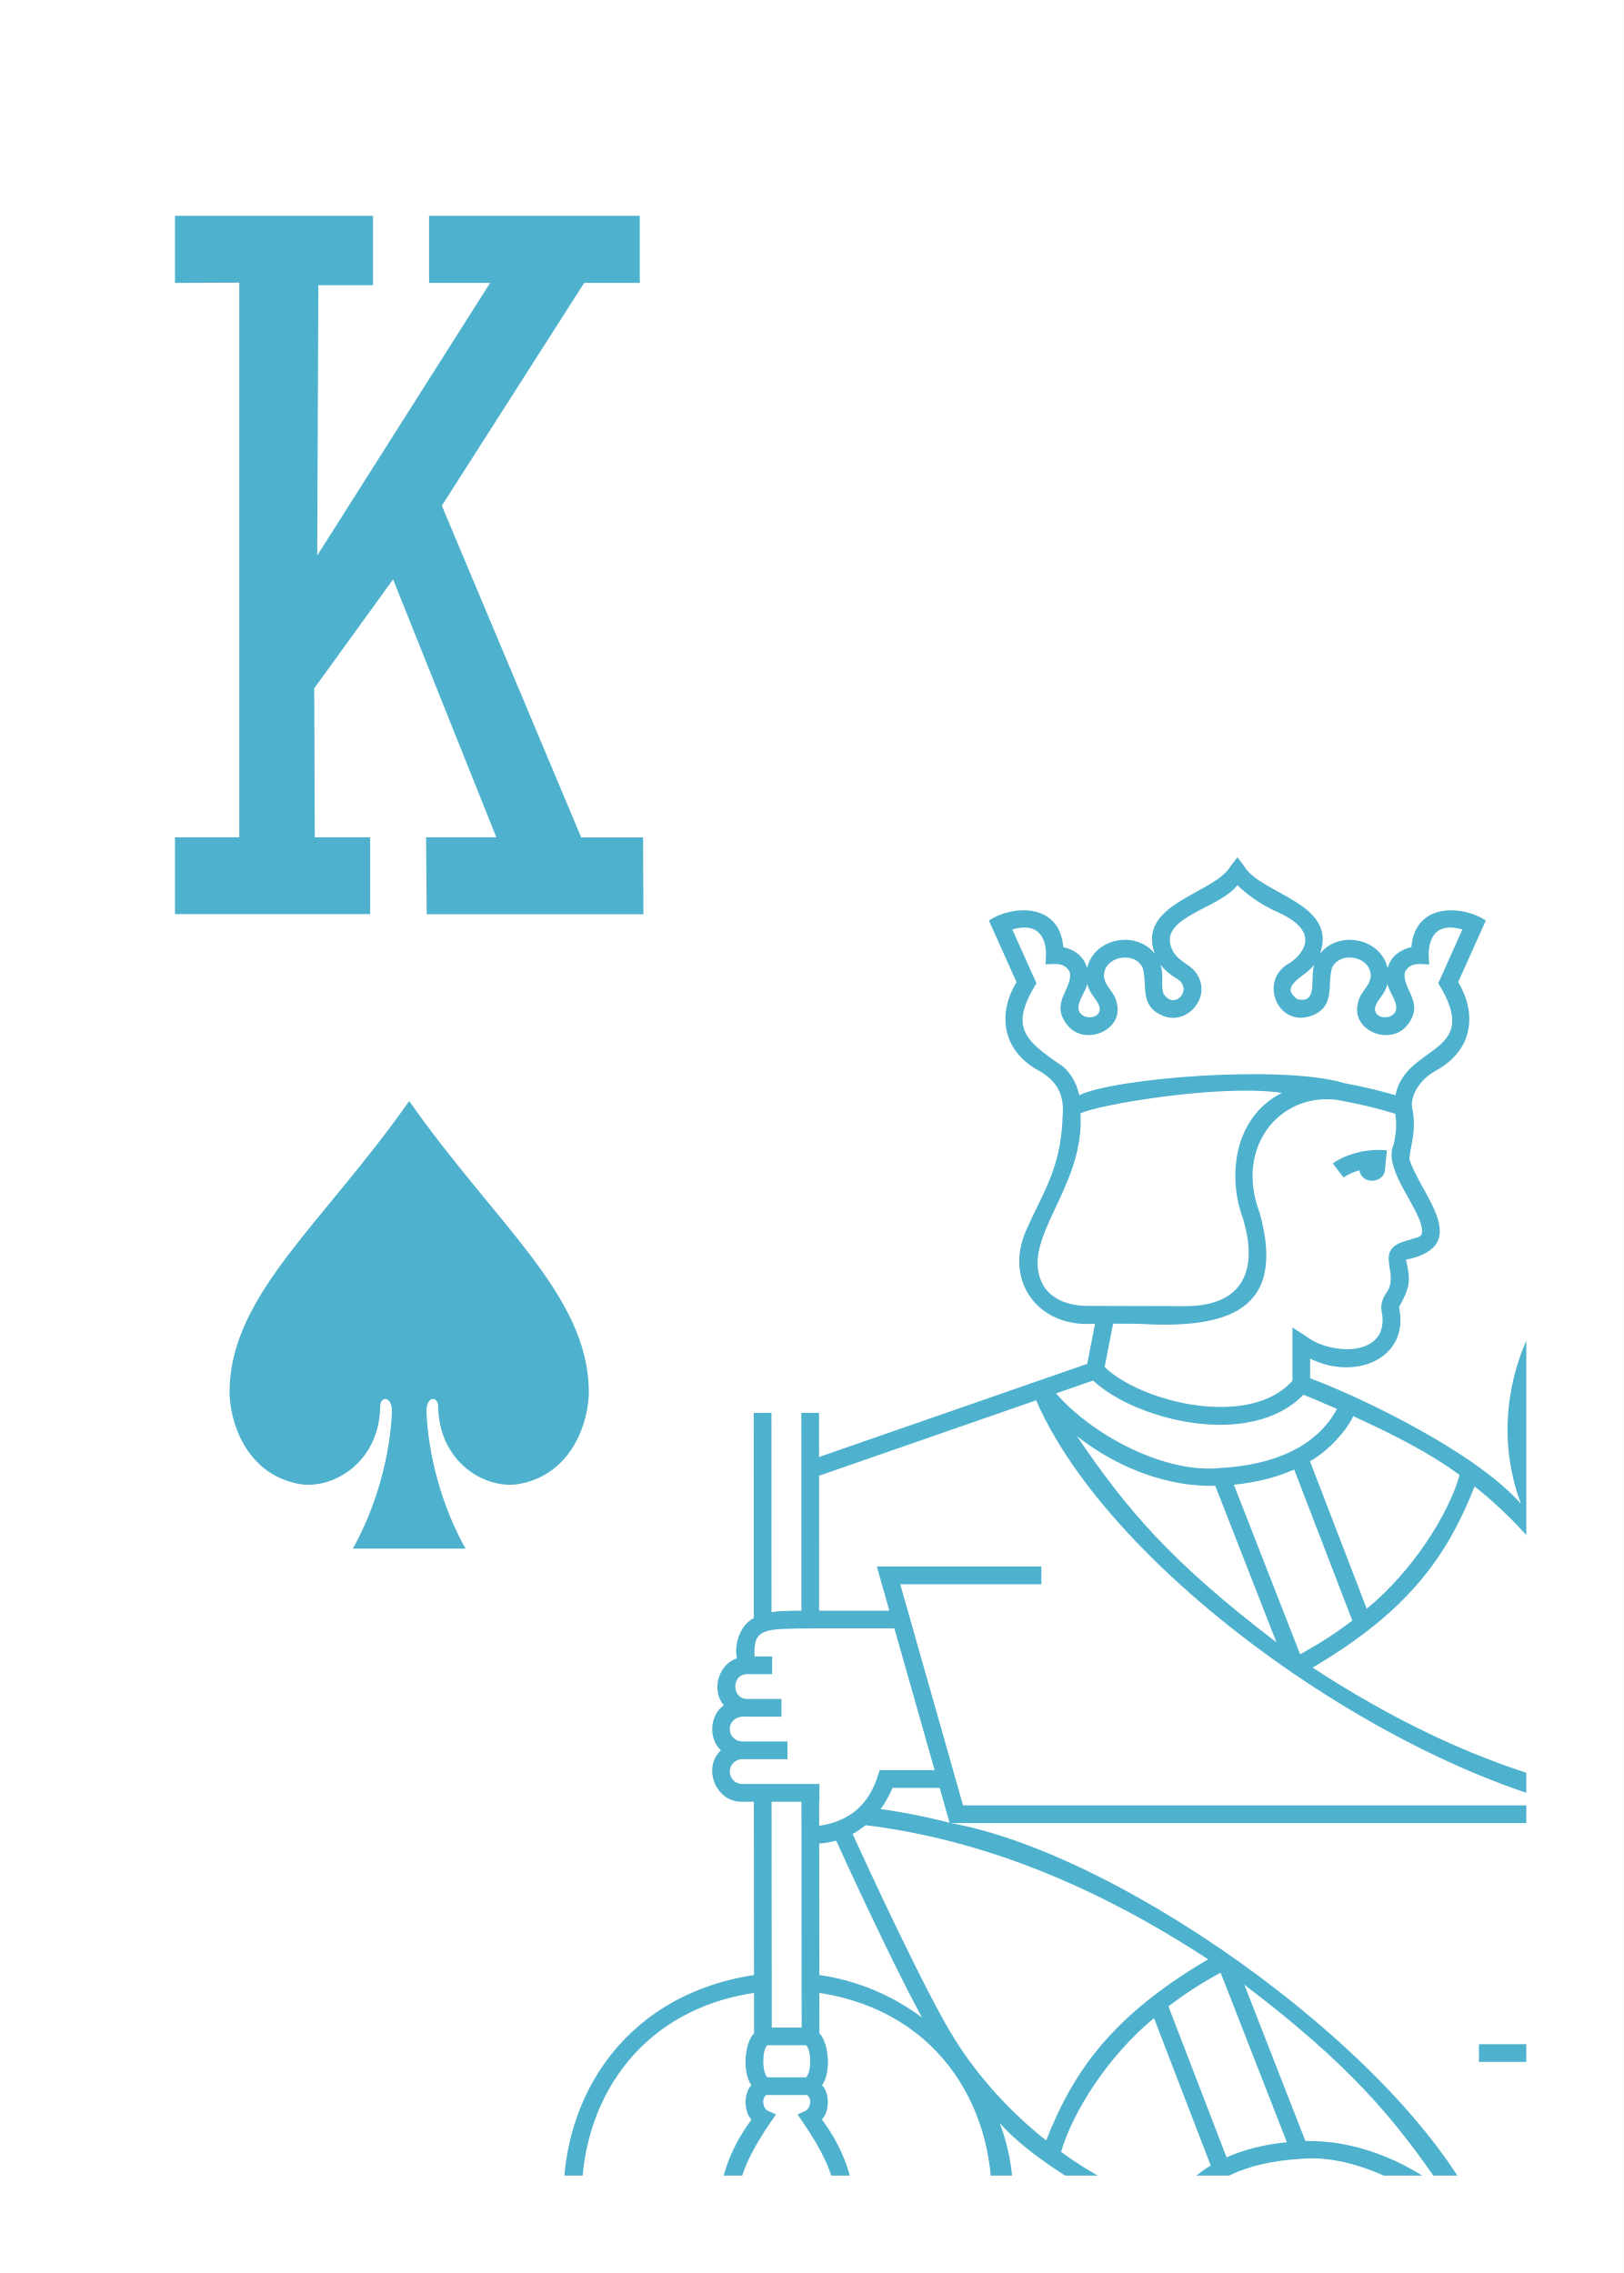
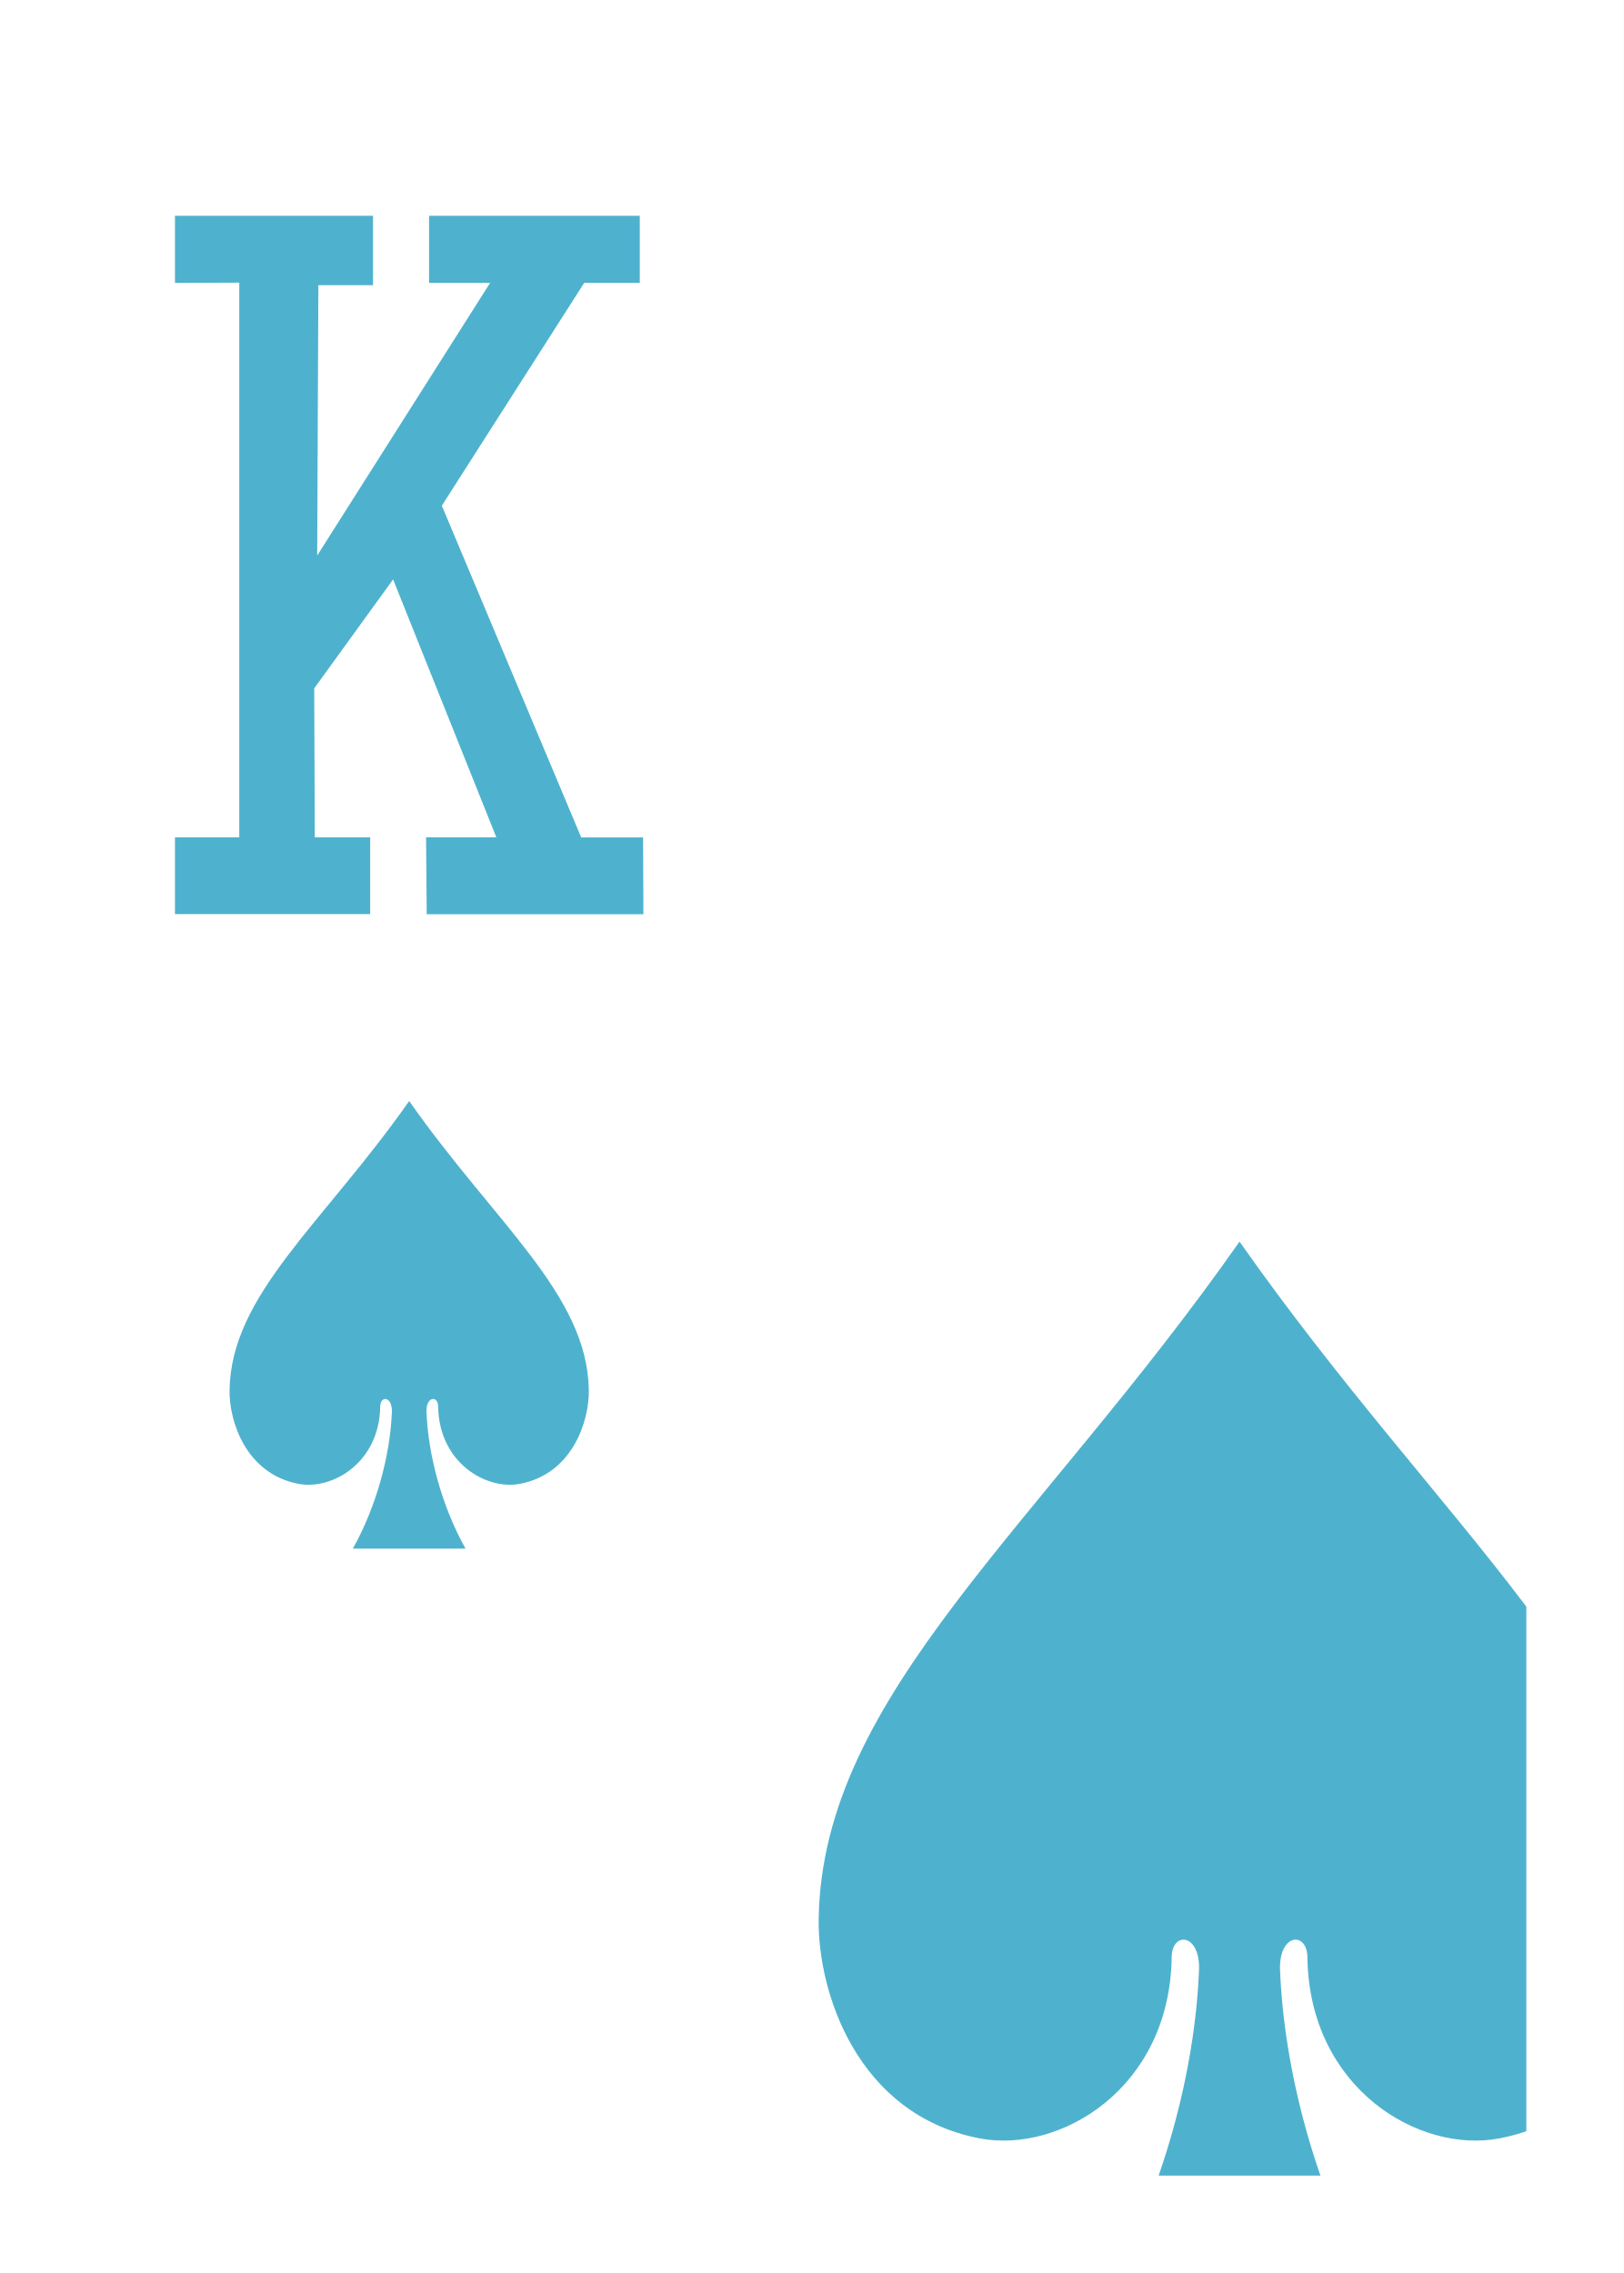
<svg xmlns="http://www.w3.org/2000/svg" width="250" height="350" viewBox="0 0 250 350" fill="none">
  <g clip-path="url(#clip0_104_5331)">
    <rect width="250" height="350" fill="white" />
    <path d="M65.599 128.93H76.418L60.524 89.217L48.38 105.992L48.465 128.93H56.993V140.76H26.939V128.93H36.841V43.523L26.939 43.563V33.223H57.433V43.913H49.018L48.838 85.539L75.457 43.563H66.061V33.223H98.504V43.563H89.943L68.027 77.865L89.486 128.948H99.011L99.061 140.778H65.7L65.599 128.93Z" fill="#4EB2CE" />
    <path d="M63 169.538C49.752 188.43 35.578 199.302 35.342 214.041C35.263 218.814 37.844 226.926 45.926 228.479C51.17 229.482 58.39 225.237 58.541 216.615C58.518 214.898 60.358 214.943 60.341 217.295C60.094 224.096 57.941 232.015 54.323 238.461C60.108 238.461 65.892 238.461 71.677 238.461C68.059 232.015 65.906 224.096 65.659 217.295C65.641 214.943 67.482 214.898 67.459 216.615C67.61 225.237 74.83 229.482 80.074 228.479C88.156 226.926 90.737 218.814 90.658 214.041C90.422 199.302 76.248 188.43 63 169.538Z" fill="#4EB2CE" />
    <g clip-path="url(#clip1_104_5331)">
-       <path d="M209.311 180.201C209.641 182.558 213.352 182.249 213.26 179.845C213.264 179.846 213.268 179.846 213.273 179.846L213.528 177.13C208.543 176.662 205.344 179.041 205.21 179.142L206.859 181.315C206.873 181.304 207.759 180.648 209.311 180.201Z" fill="#4EB2CE" />
-       <path d="M178.796 378.276C178.466 375.919 174.755 376.228 174.847 378.632C174.843 378.632 174.838 378.631 174.834 378.631L174.578 381.347C177.904 382.03 183.225 379.473 182.897 379.335L181.254 377.157C181.194 377.202 180.313 377.84 178.796 378.276Z" fill="#4EB2CE" />
-       <path d="M266.977 185.116C243.396 184.669 225.938 209.593 234.181 231.574C227.134 223.486 208.899 214.864 201.716 212.228V209.201C208.728 212.694 217.109 209.126 215.402 201.281C217.032 198.231 217.274 197.448 216.478 193.976C227.042 191.797 218.506 183.72 216.987 178.415C217.26 175.81 218.165 174.174 217.381 170.327C217.27 168.464 218.722 166.08 221.208 164.789C226.813 161.632 227.418 156.072 224.514 151.215L228.766 141.742C225.355 139.437 217.89 138.826 217.304 145.849C215.863 146.123 214.119 147.149 213.64 149.094C212.64 144.518 206.209 143.12 203.219 146.865C206.083 139.107 194.107 137.652 191.601 133.442L190.515 131.999L189.421 133.438C186.903 137.658 174.934 139.113 177.801 146.865C174.809 143.118 168.379 144.519 167.379 149.094C166.9 147.149 165.156 146.123 163.716 145.849C163.125 138.814 155.651 139.445 152.254 141.742L156.506 151.215C153.597 156.03 154.231 161.678 159.812 164.789C163.571 166.827 163.859 169.596 163.569 172.421L163.592 172.413C163.208 180.032 160.656 183.478 158.104 189.193C154.41 197.159 159.837 204.595 168.599 203.812L167.394 210.004L126.107 224.352L126.104 217.555L123.376 217.557L123.388 248.014C121.399 248.024 119.941 248.065 118.786 248.232L118.774 217.555L116.046 217.557L116.059 249.156C113.804 250.29 113.025 253.414 113.459 255.348C110.608 256.274 109.457 260.272 111.438 262.577C109.277 264.101 109.033 267.719 110.991 269.519C108.087 272.228 110.24 277.569 114.273 277.43L116.066 277.431L116.092 304.116C74.049 310.611 78.489 372.965 121.131 373.361C144.708 373.809 162.17 348.885 153.926 326.904C160.973 334.992 179.207 343.614 186.39 346.25V349.277C179.378 345.784 170.998 349.352 172.704 357.197C171.074 360.247 170.832 361.03 171.629 364.502C161.065 366.682 169.601 374.757 171.119 380.063C170.847 382.668 169.942 384.304 170.726 388.151C170.837 390.014 169.384 392.398 166.899 393.689C161.293 396.846 160.688 402.406 163.593 407.262L159.341 416.736C162.751 419.041 170.217 419.652 170.803 412.629C172.243 412.355 173.988 411.328 174.467 409.384C175.467 413.96 181.898 415.358 184.888 411.612C182.023 419.371 194 420.826 196.505 425.036L197.592 426.479L198.686 425.04C201.204 420.82 213.173 419.364 210.306 411.612C213.297 415.359 219.728 413.959 220.727 409.384C221.207 411.329 222.95 412.355 224.391 412.629C224.981 419.664 232.456 419.033 235.853 416.736L231.601 407.262C234.51 402.448 233.876 396.8 228.295 393.689C224.536 391.65 224.248 388.882 224.537 386.057L224.515 386.065C224.898 378.446 227.451 374.999 230.003 369.285C233.697 361.319 228.269 353.883 219.508 354.666L220.712 348.474L262 334.125L262.003 340.922L264.731 340.921L264.719 310.463C266.708 310.453 268.165 310.412 269.32 310.246L269.333 340.922L272.061 340.921L272.047 309.322C274.303 308.188 275.082 305.064 274.648 303.13C277.499 302.204 278.65 298.205 276.669 295.901C278.829 294.377 279.074 290.759 277.116 288.959C280.019 286.25 277.866 280.909 273.834 281.047L272.04 281.047L272.015 254.361C314.067 247.866 309.609 185.511 266.977 185.116ZM264.938 208.551C264.619 207.072 262.988 207.605 262.162 206.487C260.303 204.175 265.689 200.692 266.977 198.805C268.264 200.692 273.651 204.171 271.794 206.486C270.967 207.601 269.335 207.076 269.017 208.551C268.864 209.165 269.084 209.819 269.576 210.217C278.586 217.156 273.569 225.89 268.638 232.882L269.958 233.496C270.579 233.817 270.933 235.272 270.138 235.878H263.837C263.012 235.224 263.378 233.87 264.016 233.488L265.317 232.882C260.373 225.87 255.377 217.156 264.379 210.218C264.871 209.819 265.091 209.165 264.938 208.551ZM263.996 238.606H269.958C270.79 239.389 270.8 242.753 269.973 243.544H263.982C263.148 242.706 263.162 239.432 263.996 238.606ZM261.978 274.603C261.074 274.668 260.201 274.816 259.365 275.051C257.488 270.935 250.964 256.748 246.172 247.829C250.687 251.204 256.066 253.514 261.958 254.365L261.978 274.603ZM241.122 244.487C245.517 251.483 254.518 271.008 256.835 276.08C256.136 276.461 255.472 276.915 254.846 277.434C239.241 275.515 221.823 269.669 202.098 256.782C216.618 248.221 222.733 239.859 227.036 228.882C232.663 233.36 237.467 238.668 241.122 244.487ZM199.257 226.281L208.205 249.533C205.869 251.329 203.203 253.086 200.173 254.725L189.973 228.619C193.785 228.242 196.836 227.363 199.257 226.281ZM187.113 228.792L196.524 252.879C180.196 240.429 173.467 232.407 165.825 221.161C172.214 226.134 179.826 228.961 187.113 228.792ZM224.731 227.129C222.979 233.263 217.462 241.932 210.433 247.727L201.693 225.015C204.521 223.435 207.36 220.275 208.346 218.066C214.098 220.696 219.886 223.541 224.731 227.129ZM205.853 216.952C202.633 222.871 196.019 225.576 187.962 226.036C179.459 226.977 168.227 221.049 162.601 214.558L168.301 212.577C174.747 218.653 192.49 223.209 200.691 214.757C201.71 215.174 203.574 215.95 205.853 216.952ZM211.708 155.16C212.097 153.729 213.231 153.216 213.611 151.495C213.923 152.748 214.711 153.604 214.945 154.822C215.38 157.108 211.457 157.276 211.708 155.16ZM202.37 148.496C201.605 150.519 203.049 154.614 199.759 153.857C196.741 151.716 201.162 150.368 202.37 148.496ZM180.867 150.508C184.075 152.049 180.816 155.866 179.096 152.919C178.701 151.464 179.247 150.181 178.65 148.495C179.342 149.444 180.194 150.039 180.867 150.508ZM166.074 154.823C166.309 153.604 167.096 152.749 167.408 151.495C167.788 153.215 168.923 153.73 169.311 155.16C169.562 157.276 165.64 157.108 166.074 154.823ZM163.603 164.176C157.626 160.13 155.423 158.146 159.581 151.404L155.863 143.121C160.547 141.77 161.397 145.291 160.941 148.464C161.998 148.579 163.799 147.933 164.707 149.678C165.273 152.247 161.45 154.43 164.428 157.954C167.025 161.06 172.894 158.733 171.985 154.621C171.637 152.624 170.302 152.22 169.984 150.476C169.735 147.301 174.636 146.298 175.927 149.005C176.707 151.662 175.407 154.809 178.836 156.315C182.381 158.046 186.282 154.05 184.577 150.524C183.673 148.412 181.315 148.229 180.46 146.186C178.153 141.202 187.866 139.931 190.51 136.285C191.684 137.443 193.816 139.21 196.974 140.575C203.038 143.383 201.029 146.589 198.592 148.271C193.593 150.913 196.777 158.537 202.184 156.315C205.619 154.799 204.309 151.669 205.092 149.005C206.384 146.3 211.285 147.299 211.035 150.476C210.718 152.22 209.382 152.624 209.034 154.621C208.123 158.73 213.998 161.063 216.592 157.954C219.57 154.415 215.746 152.258 216.312 149.678C217.243 147.92 218.996 148.583 220.077 148.478C219.625 145.291 220.468 141.77 225.157 143.121L221.439 151.404C228.399 162.56 216.432 160.649 214.85 168.649C213.233 168.164 210.477 167.422 206.848 166.758L206.851 166.741C197.251 163.933 171.457 166.008 166.169 168.649C165.888 167.326 165.214 165.547 163.603 164.176ZM160.72 198.08C156.582 191.052 167.087 183.138 166.354 171.451C168.643 170.183 187.743 166.871 197.381 168.283C189.961 171.996 189.017 181.094 191.289 187.382C193.823 195.402 191.611 201.317 181.998 201.124C173.817 201.123 176.04 201.083 167.573 201.084C164.368 201.084 161.998 200.045 160.72 198.08ZM175.031 203.832C187.81 204.595 198.403 202.64 193.933 186.717C190.129 176.68 196.931 168.301 205.767 169.35C210.257 170.142 213.458 171.07 214.822 171.5C215.142 173.567 214.837 175.002 214.562 176.283C213.061 179.584 217.418 184.63 218.678 188.162C219.518 190.917 218.316 190.322 216.893 190.955C211.022 192.346 215.798 196.036 213.397 199.151C212.94 199.837 212.51 200.85 212.728 201.92C214.121 208.996 205.008 208.785 201.091 205.76L198.989 204.406V212.613C192.423 220.015 175.765 215.978 170.077 210.497L171.377 203.816C173.075 203.82 174.063 203.826 175.031 203.832ZM159.525 215.627C172.032 244.329 221.359 277.437 252.521 279.916C251.603 281.17 251.019 282.376 250.686 283.181H243.301L241.827 277.99H148.275L138.609 243.941H160.334V241.213H134.999L136.929 248.011H126.116L126.108 227.24L159.525 215.627ZM146.202 280.673C141.509 279.474 137.868 278.865 135.585 278.562C136.504 277.308 137.088 276.102 137.421 275.297H144.676L146.202 280.673ZM112.362 272.793C112.362 271.74 113.219 270.883 114.272 270.883H121.248V268.155H114.272C113.219 268.155 112.362 267.298 112.362 266.245C112.346 264.781 113.79 264.151 115.07 264.335L120.319 264.335V261.607H115.07C112.594 261.641 112.593 257.752 115.071 257.787H118.882V255.059H116.178C115.958 250.541 117.701 250.833 125.512 250.739L137.703 250.739L143.901 272.569C143.3 272.57 135.765 272.567 135.45 272.573C134.892 273.973 133.795 280.039 126.126 281.138L126.123 277.431H126.163V274.703H114.272C113.219 274.703 112.362 273.846 112.362 272.793ZM123.169 349.927C123.488 351.406 125.118 350.873 125.945 351.991C127.804 354.303 122.417 357.786 121.129 359.673C119.84 357.788 114.452 354.293 116.313 351.991C117.139 350.877 118.771 351.402 119.089 349.927C119.242 349.313 119.023 348.659 118.53 348.26C109.521 341.322 114.538 332.588 119.469 325.596L118.149 324.981C117.528 324.661 117.174 323.206 117.969 322.6H124.269C125.094 323.254 124.729 324.608 124.091 324.99L122.79 325.596C127.734 332.609 132.73 341.323 123.727 348.26C123.235 348.659 123.016 349.313 123.169 349.927ZM124.111 319.872H118.149C117.317 319.088 117.306 315.725 118.134 314.934H124.125C124.959 315.772 124.945 319.045 124.111 319.872ZM126.129 283.875C127.032 283.809 127.906 283.662 128.742 283.427C130.618 287.543 137.143 301.73 141.935 310.649C137.419 307.274 132.041 304.963 126.149 304.113L126.129 283.875ZM123.395 277.431L123.429 312.206H118.827L118.794 277.431H123.395ZM121.129 370.633C82.27 370.789 77.803 312.647 116.094 306.875L116.1 313.079C114.646 314.563 114.236 319.082 115.69 321.075C114.467 322.301 114.517 325.203 115.704 326.374C110.972 332.742 107.806 342.552 115.445 349.161C112.57 350.957 112.447 354.767 115.157 357.362C117.943 360.183 119.85 362.321 121.129 363.698C122.395 362.34 124.326 360.17 127.101 357.363C129.811 354.769 129.688 350.955 126.813 349.161C134.474 342.537 131.259 332.698 126.544 326.359C127.755 325.155 127.771 322.261 126.563 321.084C128.024 319.091 127.613 314.56 126.157 313.079L126.151 306.874C164.452 312.738 159.977 370.776 121.129 370.633ZM146.984 313.991C142.59 306.995 133.589 287.47 131.271 282.397C131.971 282.017 132.634 281.563 133.26 281.044C148.867 282.963 166.284 288.809 186.009 301.696C171.489 310.256 165.373 318.619 161.07 329.595C155.443 325.118 150.639 319.81 146.984 313.991ZM188.85 332.196L179.902 308.945C182.238 307.149 184.904 305.391 187.934 303.753L198.133 329.859C194.322 330.236 191.271 331.115 188.85 332.196ZM200.994 329.685L191.583 305.599C207.91 318.049 214.64 326.071 222.282 337.316C215.908 332.341 208.226 329.512 200.994 329.685ZM163.375 331.349C165.127 325.214 170.645 316.546 177.674 310.751L186.414 333.463C183.585 335.042 180.746 338.203 179.761 340.411C174.009 337.782 168.221 334.937 163.375 331.349ZM182.254 341.526C185.473 335.607 192.088 332.901 200.145 332.442C208.646 331.499 219.88 337.429 225.506 343.92L219.805 345.901C213.319 339.628 195.071 335.476 187.416 343.721C186.397 343.304 184.533 342.528 182.254 341.526ZM176.398 403.318C176.01 404.748 174.876 405.262 174.495 406.983C174.183 405.729 173.396 404.873 173.162 403.655C172.725 401.372 176.649 401.2 176.398 403.318ZM185.737 409.982C186.505 407.958 185.053 403.866 188.348 404.621C191.366 406.761 186.945 408.11 185.737 409.982ZM207.24 407.97C204.029 406.426 207.294 402.613 209.011 405.558C209.406 407.014 208.859 408.297 209.457 409.982C208.764 409.034 207.912 408.439 207.24 407.97ZM222.032 403.655C221.798 404.874 221.011 405.729 220.699 406.983C220.318 405.263 219.184 404.748 218.795 403.318C218.545 401.2 222.469 401.372 222.032 403.655ZM224.504 394.302C230.48 398.349 232.684 400.332 228.526 407.074L232.244 415.357C227.553 416.71 226.697 413.172 227.177 409.993C226.085 409.889 224.343 410.572 223.399 408.8C222.834 406.231 226.656 404.048 223.679 400.524C221.081 397.417 215.213 399.745 216.122 403.857C216.469 405.854 217.805 406.258 218.123 408.002C218.371 411.177 213.472 412.18 212.18 409.473C211.399 406.815 212.7 403.669 209.271 402.163C205.726 400.432 201.825 404.428 203.53 407.954C204.434 410.065 206.792 410.248 207.647 412.292C209.954 417.276 200.24 418.547 197.597 422.193C194.935 418.535 185.243 417.277 187.547 412.292C188.402 410.248 190.76 410.065 191.664 407.954C193.37 404.428 189.459 400.429 185.923 402.163C182.488 403.678 183.798 406.809 183.015 409.473C181.722 412.178 176.822 411.178 177.071 408.002C177.389 406.258 178.725 405.853 179.072 403.857C179.984 399.747 174.108 397.415 171.514 400.524C168.537 404.062 172.361 406.22 171.795 408.8C170.866 410.553 169.109 409.896 168.03 409.999C168.482 413.187 167.638 416.707 162.95 415.357C163.034 415.168 166.719 406.963 166.666 407.074C159.72 395.937 171.66 397.826 173.257 389.829C174.874 390.314 177.63 391.055 181.259 391.719L181.256 391.737C190.856 394.544 216.65 392.47 221.937 389.829C222.218 391.152 222.893 392.931 224.504 394.302ZM227.386 360.398C231.524 367.427 221.02 375.339 221.752 387.027C219.463 388.295 200.36 391.607 190.724 390.195C198.146 386.484 199.09 377.384 196.818 371.095C194.283 363.076 196.496 357.161 206.109 357.354C214.29 357.354 212.067 357.394 220.534 357.394C223.739 357.394 226.108 358.432 227.386 360.398ZM213.076 354.645C200.297 353.883 189.703 355.838 194.173 371.76C197.977 381.797 191.177 390.177 182.341 389.128C177.85 388.336 174.649 387.408 173.285 386.978C172.964 384.911 173.27 383.476 173.545 382.195C175.045 378.894 170.689 373.848 169.429 370.316C168.588 367.561 169.791 368.155 171.214 367.523C177.085 366.131 172.308 362.442 174.709 359.327C175.167 358.64 175.596 357.627 175.379 356.558C173.986 349.482 183.099 349.693 187.016 352.717L189.118 354.072V345.864C195.681 338.462 212.343 342.499 218.03 347.98L216.729 354.662C215.032 354.658 214.043 354.652 213.076 354.645ZM228.582 342.851C218.184 317.825 173.457 285.587 146.373 280.718H239.766L249.432 314.767H227.707V317.495H253.042L251.047 310.467H261.991L261.999 331.238L228.582 342.851ZM275.744 285.685C275.744 286.738 274.887 287.595 273.834 287.595H266.858V290.323H273.834C274.887 290.323 275.744 291.18 275.744 292.233C275.761 293.697 274.316 294.327 273.036 294.143L267.788 294.143V296.871H273.036C275.513 296.837 275.514 300.726 273.036 300.691H269.224V303.419H271.929C272.149 307.937 270.406 307.645 262.595 307.739L250.273 307.739L244.075 285.909H252.662C253.147 284.734 254.252 278.457 261.98 277.336L261.984 281.047H261.944V283.775H273.834C274.887 283.775 275.744 284.632 275.744 285.685ZM264.712 281.047L264.678 246.272H269.279L269.313 281.047H264.712ZM272.012 251.603L272.006 245.398C273.461 243.914 273.871 239.395 272.417 237.403C273.64 236.176 273.59 233.275 272.403 232.104C277.134 225.735 280.3 215.926 272.661 209.316C275.536 207.521 275.66 203.711 272.949 201.115C270.164 198.295 268.257 196.156 266.977 194.78C265.712 196.137 263.78 198.308 261.006 201.115C258.296 203.709 258.418 207.523 261.293 209.316C253.633 215.941 256.847 225.779 261.562 232.119C260.351 233.322 260.335 236.217 261.543 237.394C260.083 239.387 260.494 243.918 261.949 245.399L261.955 251.604C223.666 245.743 228.12 187.702 266.979 187.845C305.825 187.686 310.313 245.83 272.012 251.603Z" fill="#4EB2CE" />
+       <path d="M190.846 191.185C159.809 235.446 126.6 260.918 126.048 295.449C125.863 306.631 131.908 325.637 150.845 329.275C163.131 331.624 180.046 321.68 180.399 301.479C180.345 297.457 184.658 297.561 184.617 303.072C184.039 319.007 178.994 337.56 170.517 352.661C184.07 352.661 197.623 352.661 211.175 352.661C202.698 337.56 197.654 319.007 197.075 303.072C197.035 297.561 201.347 297.457 201.293 301.479C201.647 321.68 218.562 331.624 230.847 329.275C249.784 325.637 255.83 306.631 255.645 295.449C255.093 260.918 221.883 235.446 190.846 191.185Z" fill="#4EB2CE" />
    </g>
  </g>
  <defs>
    <clipPath id="clip0_104_5331">
      <rect width="250" height="350" fill="white" />
    </clipPath>
    <clipPath id="clip1_104_5331">
-       <rect width="155" height="238" fill="white" transform="translate(80 97)" />
+       <rect width="164" height="164" fill="white" transform="translate(71 171)" />
    </clipPath>
  </defs>
</svg>
